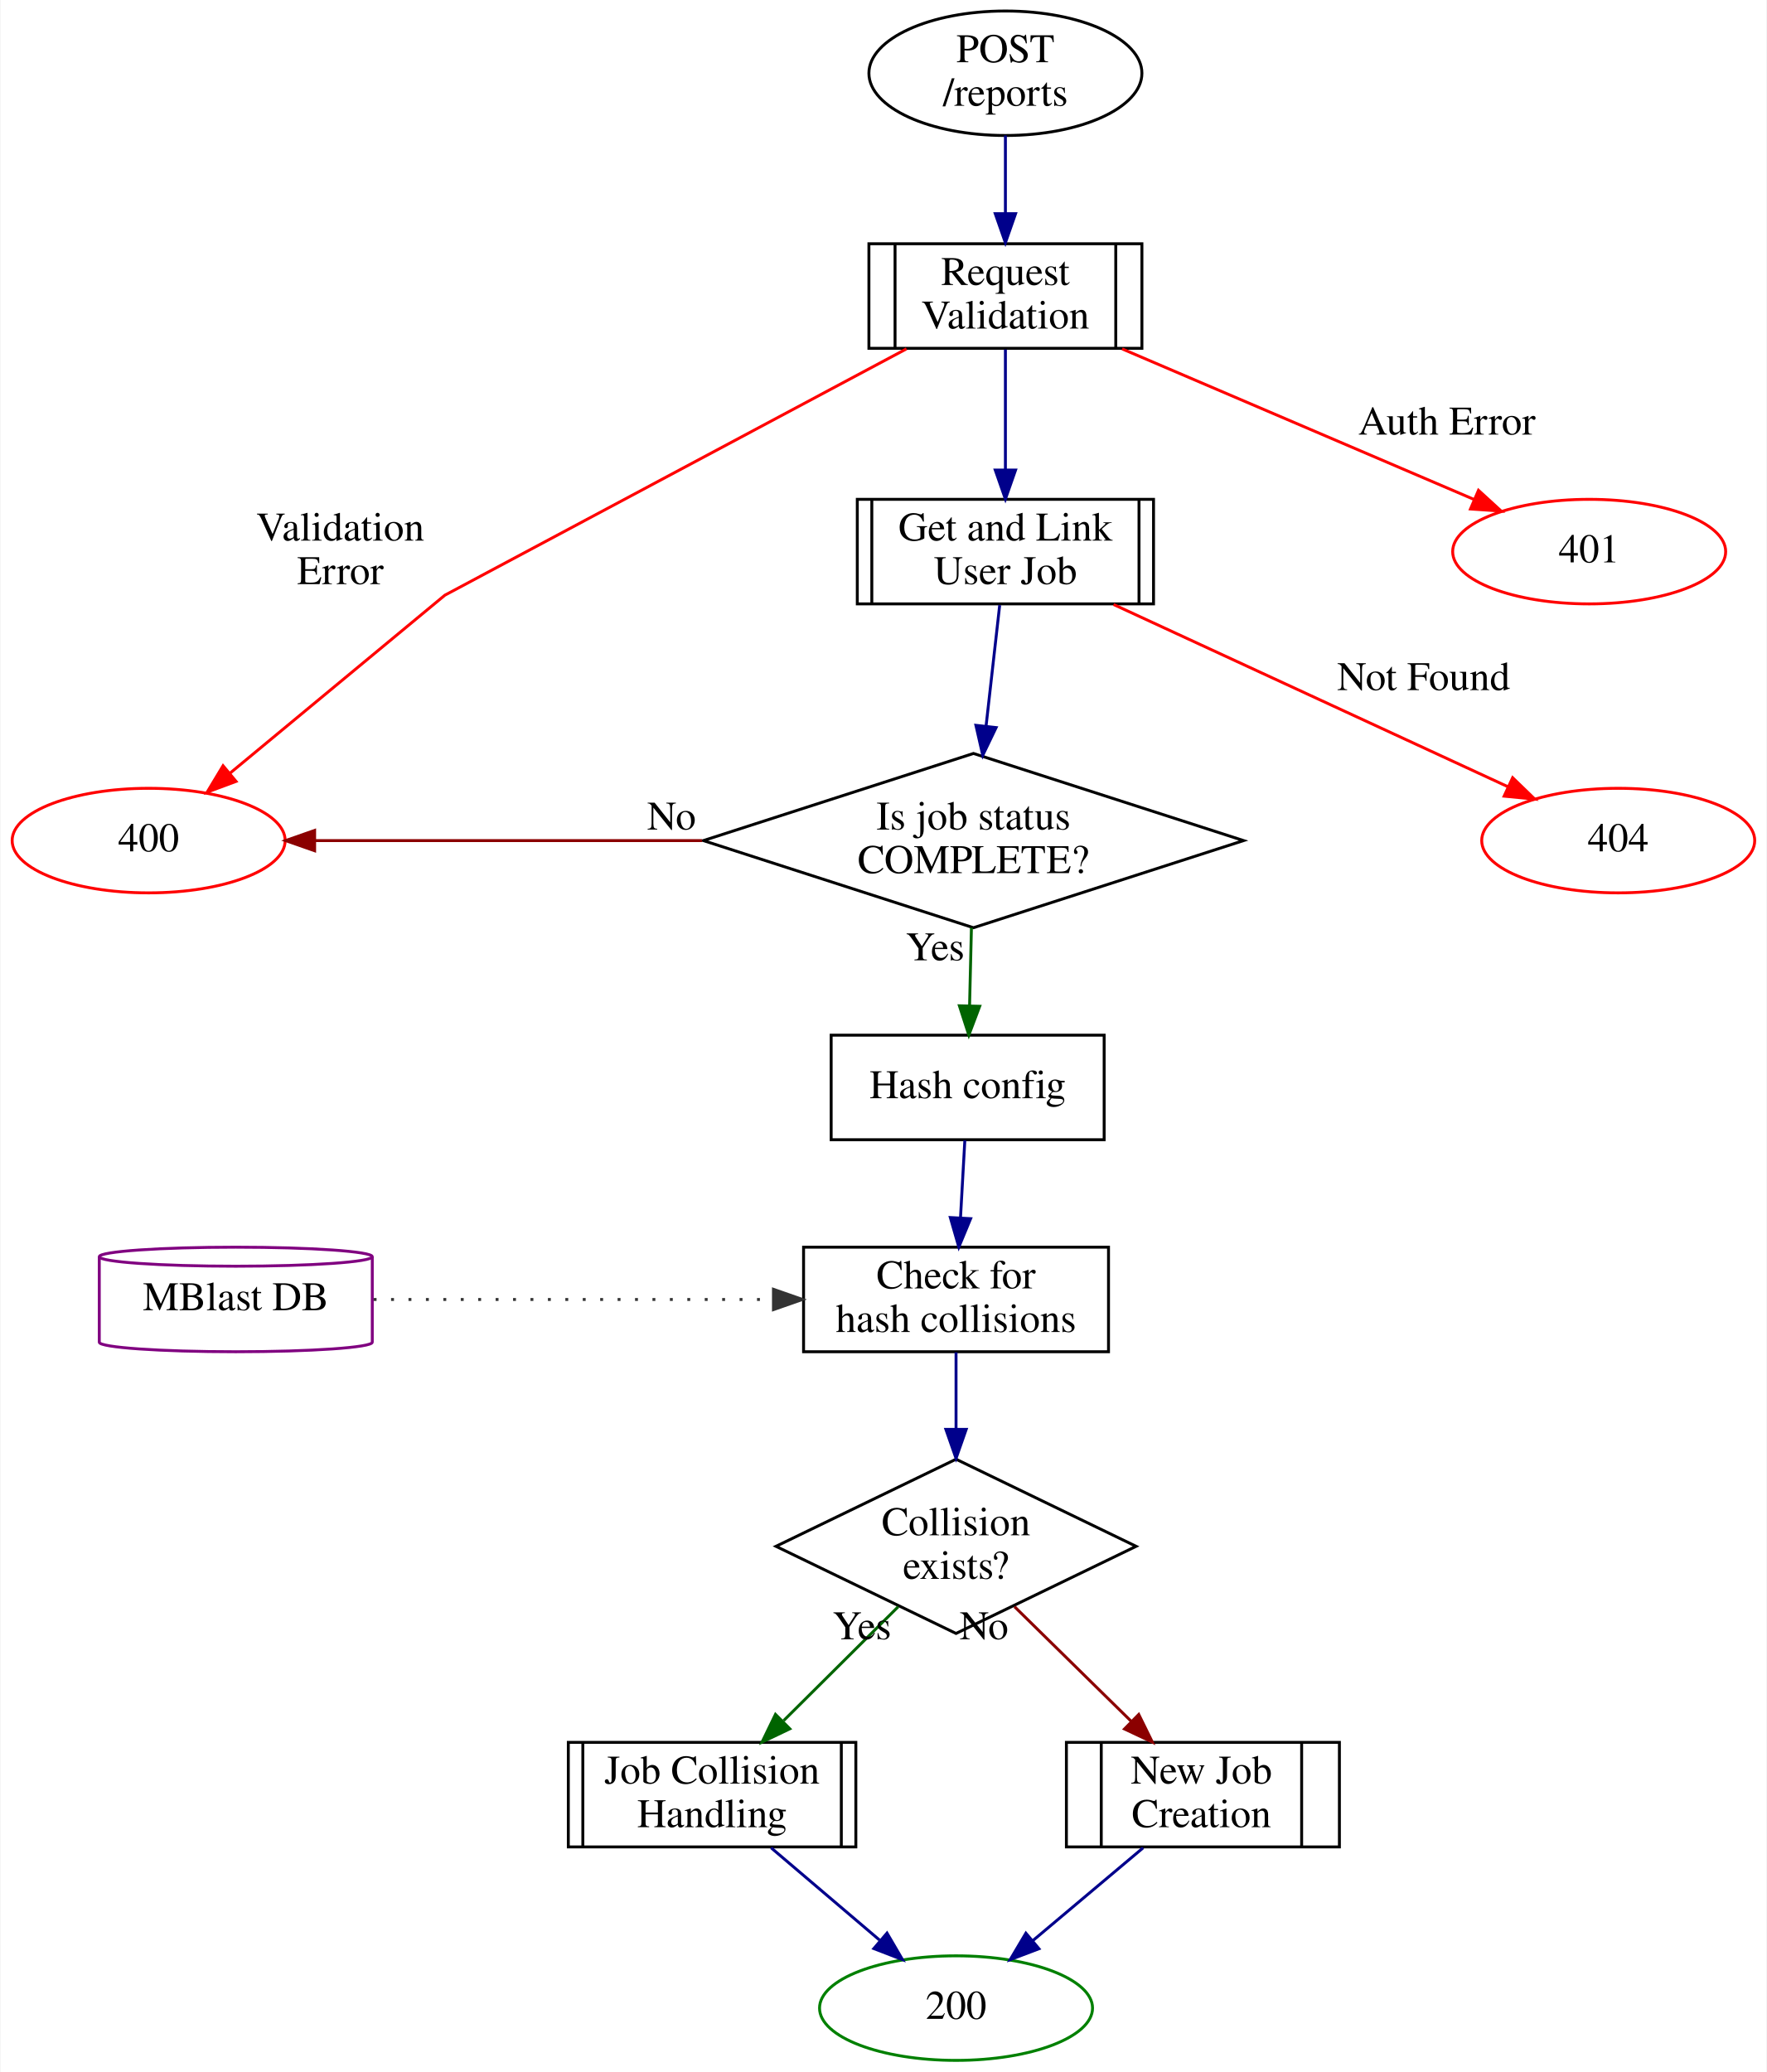
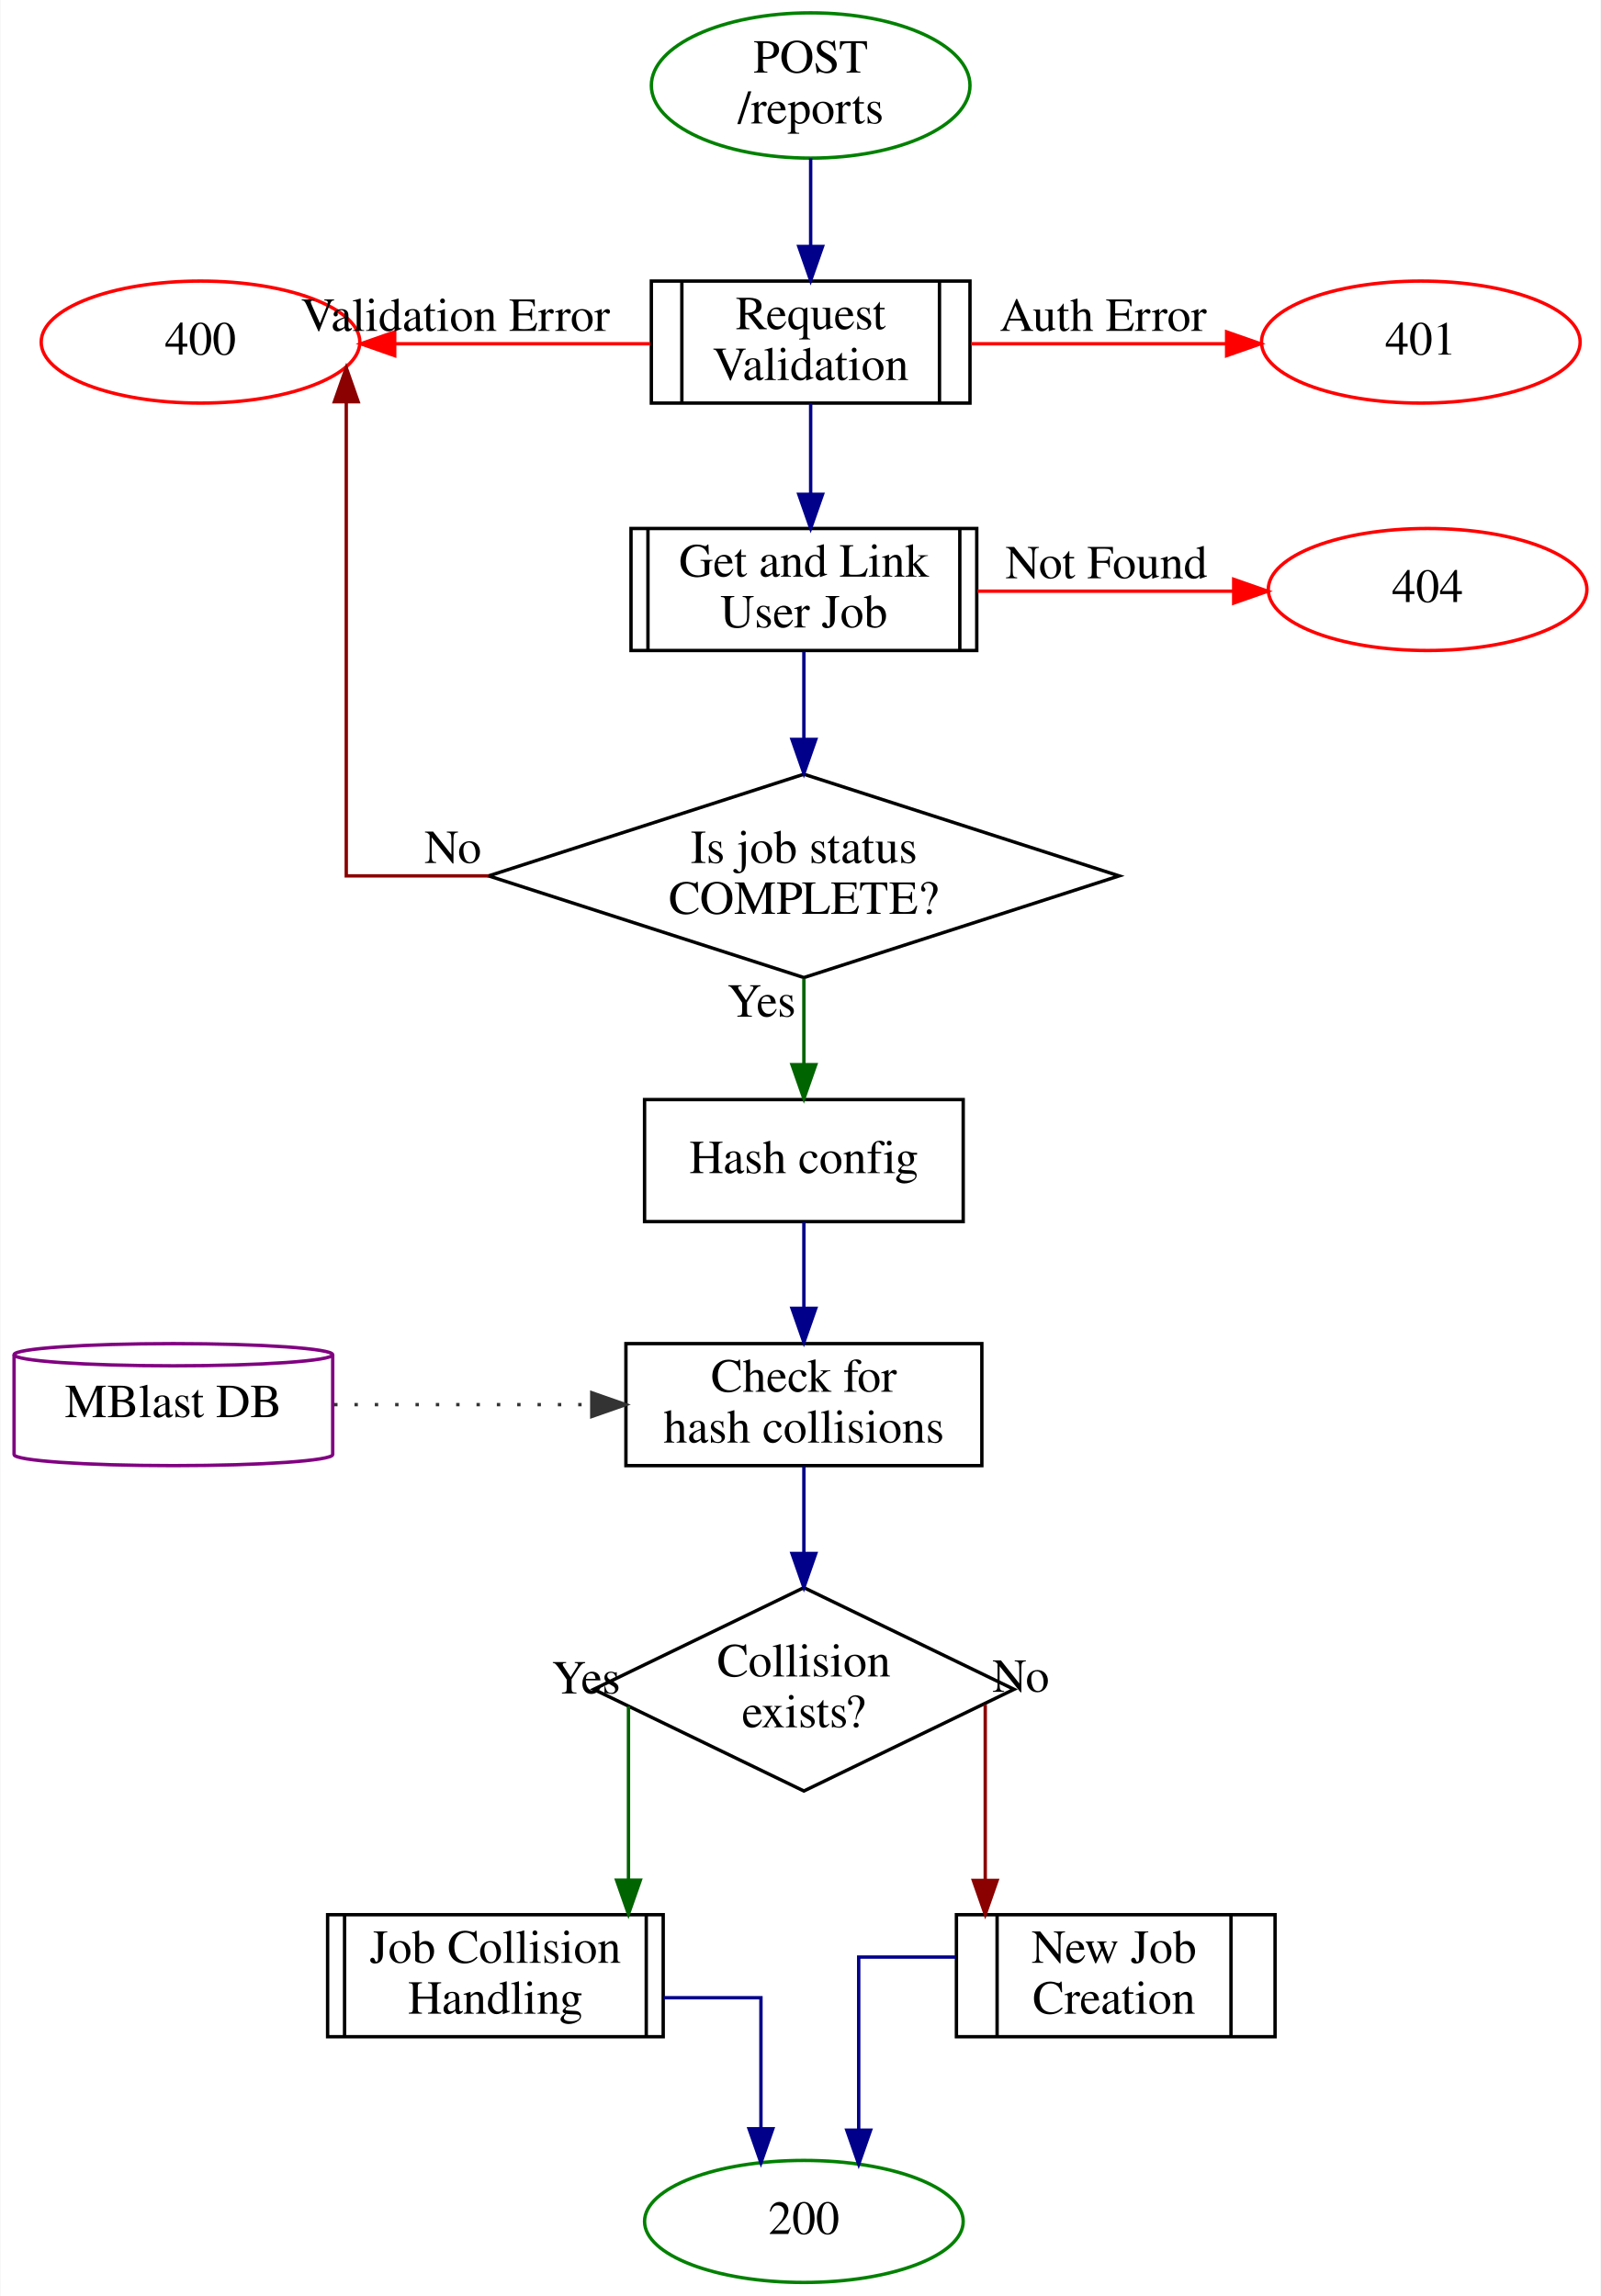
- <svg xmlns="http://www.w3.org/2000/svg" width="608pt" height="713pt" viewBox="0.00 0.00 608.00 713.43">
-   <g id="graph0" class="graph" transform="scale(1 1) rotate(0) translate(4 709.43)">
-     <polygon fill="white" stroke="transparent" points="-4,4 -4,-709.43 604,-709.43 604,4 -4,4" />
+ <svg xmlns="http://www.w3.org/2000/svg" width="472pt" height="677pt" viewBox="0.00 0.00 472.00 677.43">
+   <g id="graph0" class="graph" transform="scale(1 1) rotate(0) translate(4 673.43)">
+     <polygon fill="white" stroke="transparent" points="-4,4 -4,-673.43 468,-673.43 468,4 -4,4" />
    <g id="node1" class="node">
-       <ellipse fill="none" stroke="black" cx="342" cy="-684.21" rx="47" ry="21.43" />
-       <text text-anchor="middle" x="342" y="-688.01" font-family="Times,serif" font-size="14.00">POST</text>
-       <text text-anchor="middle" x="342" y="-673.01" font-family="Times,serif" font-size="14.00">/reports</text>
+       <ellipse fill="none" stroke="green" cx="235" cy="-648.21" rx="47" ry="21.43" />
+       <text text-anchor="middle" x="235" y="-652.01" font-family="Times,serif" font-size="14.00">POST</text>
+       <text text-anchor="middle" x="235" y="-637.01" font-family="Times,serif" font-size="14.00">/reports</text>
    </g>
    <g id="node2" class="node">
-       <polygon fill="none" stroke="black" points="295,-589.5 295,-625.5 389,-625.5 389,-589.5 295,-589.5" />
-       <text text-anchor="middle" x="299.5" y="-603.8" font-family="Times,serif" font-size="14.00"> </text>
-       <polyline fill="none" stroke="black" points="304,-589.5 304,-625.5 " />
-       <text text-anchor="middle" x="342" y="-611.3" font-family="Times,serif" font-size="14.00">Request</text>
-       <text text-anchor="middle" x="342" y="-596.3" font-family="Times,serif" font-size="14.00">Validation</text>
-       <polyline fill="none" stroke="black" points="380,-589.5 380,-625.5 " />
-       <text text-anchor="middle" x="384.5" y="-603.8" font-family="Times,serif" font-size="14.00"> </text>
+       <polygon fill="none" stroke="black" points="188,-554.5 188,-590.5 282,-590.5 282,-554.5 188,-554.5" />
+       <text text-anchor="middle" x="192.5" y="-568.8" font-family="Times,serif" font-size="14.00"> </text>
+       <polyline fill="none" stroke="black" points="197,-554.5 197,-590.5 " />
+       <text text-anchor="middle" x="235" y="-576.3" font-family="Times,serif" font-size="14.00">Request</text>
+       <text text-anchor="middle" x="235" y="-561.3" font-family="Times,serif" font-size="14.00">Validation</text>
+       <polyline fill="none" stroke="black" points="273,-554.5 273,-590.5 " />
+       <text text-anchor="middle" x="277.5" y="-568.8" font-family="Times,serif" font-size="14.00"> </text>
    </g>
    <g id="edge1" class="edge">
-       <path fill="none" stroke="darkblue" d="M342,-662.8C342,-654.57 342,-644.94 342,-636.1" />
-       <polygon fill="darkblue" stroke="darkblue" points="345.5,-635.85 342,-625.85 338.5,-635.85 345.5,-635.85" />
+       <path fill="none" stroke="darkblue" d="M235,-626.72C235,-626.72 235,-600.71 235,-600.71" />
+       <polygon fill="darkblue" stroke="darkblue" points="238.5,-600.71 235,-590.71 231.5,-600.71 238.5,-600.71" />
    </g>
+     <g id="node16" class="node">
+ </g>
    <g id="node3" class="node">
-       <polygon fill="none" stroke="black" points="291,-501.5 291,-537.5 393,-537.5 393,-501.5 291,-501.5" />
-       <text text-anchor="middle" x="293.5" y="-515.8" font-family="Times,serif" font-size="14.00"> </text>
-       <polyline fill="none" stroke="black" points="296,-501.5 296,-537.5 " />
-       <text text-anchor="middle" x="342" y="-523.3" font-family="Times,serif" font-size="14.00">Get and Link</text>
-       <text text-anchor="middle" x="342" y="-508.3" font-family="Times,serif" font-size="14.00">User Job</text>
-       <polyline fill="none" stroke="black" points="388,-501.5 388,-537.5 " />
-       <text text-anchor="middle" x="390.5" y="-515.8" font-family="Times,serif" font-size="14.00"> </text>
+       <polygon fill="none" stroke="black" points="182,-481.5 182,-517.5 284,-517.5 284,-481.5 182,-481.5" />
+       <text text-anchor="middle" x="184.5" y="-495.8" font-family="Times,serif" font-size="14.00"> </text>
+       <polyline fill="none" stroke="black" points="187,-481.5 187,-517.5 " />
+       <text text-anchor="middle" x="233" y="-503.3" font-family="Times,serif" font-size="14.00">Get and Link</text>
+       <text text-anchor="middle" x="233" y="-488.3" font-family="Times,serif" font-size="14.00">User Job</text>
+       <polyline fill="none" stroke="black" points="279,-481.5 279,-517.5 " />
+       <text text-anchor="middle" x="281.5" y="-495.8" font-family="Times,serif" font-size="14.00"> </text>
    </g>
    <g id="edge2" class="edge">
-       <path fill="none" stroke="darkblue" d="M342,-589.1C342,-577.25 342,-561.32 342,-547.79" />
-       <polygon fill="darkblue" stroke="darkblue" points="345.5,-547.58 342,-537.58 338.5,-547.58 345.5,-547.58" />
+       <path fill="none" stroke="darkblue" d="M235,-554.46C235,-554.46 235,-527.59 235,-527.59" />
+       <polygon fill="darkblue" stroke="darkblue" points="238.5,-527.59 235,-517.59 231.5,-527.59 238.5,-527.59" />
    </g>
    <g id="node12" class="node">
-       <ellipse fill="none" stroke="red" cx="47" cy="-420" rx="47" ry="18" />
-       <text text-anchor="middle" x="47" y="-416.3" font-family="Times,serif" font-size="14.00">400</text>
+       <ellipse fill="none" stroke="red" cx="55" cy="-572.5" rx="47" ry="18" />
+       <text text-anchor="middle" x="55" y="-568.8" font-family="Times,serif" font-size="14.00">400</text>
    </g>
    <g id="edge3" class="edge">
-       <path fill="none" stroke="red" d="M307.94,-589.32C252.53,-559.75 149,-504.5 149,-504.5 149,-504.5 105.08,-468.11 74.88,-443.1" />
-       <polygon fill="red" stroke="red" points="77.09,-440.38 67.15,-436.69 72.62,-445.77 77.09,-440.38" />
-       <text text-anchor="middle" x="113" y="-523.3" font-family="Times,serif" font-size="14.00">Validation</text>
-       <text text-anchor="middle" x="113" y="-508.3" font-family="Times,serif" font-size="14.00">Error</text>
+       <path fill="none" stroke="red" d="M187.71,-572C187.71,-572 112.29,-572 112.29,-572" />
+       <polygon fill="red" stroke="red" points="112.29,-568.5 102.29,-572 112.29,-575.5 112.29,-568.5" />
+       <text text-anchor="middle" x="130.21" y="-575.8" font-family="Times,serif" font-size="14.00">Validation Error</text>
    </g>
    <g id="node13" class="node">
-       <ellipse fill="none" stroke="red" cx="543" cy="-519.5" rx="47" ry="18" />
-       <text text-anchor="middle" x="543" y="-515.8" font-family="Times,serif" font-size="14.00">401</text>
+       <ellipse fill="none" stroke="red" cx="415" cy="-572.5" rx="47" ry="18" />
+       <text text-anchor="middle" x="415" y="-568.8" font-family="Times,serif" font-size="14.00">401</text>
    </g>
    <g id="edge4" class="edge">
-       <path fill="none" stroke="red" d="M382.19,-589.3C417.38,-574.25 468.21,-552.5 503.26,-537.5" />
-       <polygon fill="red" stroke="red" points="504.89,-540.61 512.7,-533.46 502.13,-534.18 504.89,-540.61" />
-       <text text-anchor="middle" x="494" y="-559.8" font-family="Times,serif" font-size="14.00">Auth Error</text>
+       <path fill="none" stroke="red" d="M282.29,-572C282.29,-572 357.71,-572 357.71,-572" />
+       <polygon fill="red" stroke="red" points="357.71,-575.5 367.71,-572 357.71,-568.5 357.71,-575.5" />
+       <text text-anchor="middle" x="321.29" y="-575.8" font-family="Times,serif" font-size="14.00">Auth Error</text>
    </g>
    <g id="node4" class="node">
-       <polygon fill="none" stroke="black" points="331,-450 238,-420 331,-390 424,-420 331,-450" />
-       <text text-anchor="middle" x="331" y="-423.8" font-family="Times,serif" font-size="14.00">Is job status</text>
-       <text text-anchor="middle" x="331" y="-408.8" font-family="Times,serif" font-size="14.00">COMPLETE?</text>
+       <polygon fill="none" stroke="black" points="233,-445 140,-415 233,-385 326,-415 233,-445" />
+       <text text-anchor="middle" x="233" y="-418.8" font-family="Times,serif" font-size="14.00">Is job status</text>
+       <text text-anchor="middle" x="233" y="-403.8" font-family="Times,serif" font-size="14.00">COMPLETE?</text>
    </g>
    <g id="edge5" class="edge">
-       <path fill="none" stroke="darkblue" d="M340.03,-501.07C338.73,-489.52 336.97,-473.91 335.35,-459.53" />
-       <polygon fill="darkblue" stroke="darkblue" points="338.8,-458.91 334.2,-449.36 331.84,-459.69 338.8,-458.91" />
+       <path fill="none" stroke="darkblue" d="M233,-481.16C233,-481.16 233,-455.26 233,-455.26" />
+       <polygon fill="darkblue" stroke="darkblue" points="236.5,-455.26 233,-445.26 229.5,-455.26 236.5,-455.26" />
    </g>
    <g id="node14" class="node">
-       <ellipse fill="none" stroke="red" cx="553" cy="-420" rx="47" ry="18" />
-       <text text-anchor="middle" x="553" y="-416.3" font-family="Times,serif" font-size="14.00">404</text>
+       <ellipse fill="none" stroke="red" cx="417" cy="-499.5" rx="47" ry="18" />
+       <text text-anchor="middle" x="417" y="-495.8" font-family="Times,serif" font-size="14.00">404</text>
    </g>
    <g id="edge6" class="edge">
-       <path fill="none" stroke="red" d="M379.24,-501.29C417.41,-483.65 476.48,-456.36 514.95,-438.58" />
-       <polygon fill="red" stroke="red" points="516.65,-441.65 524.26,-434.28 513.71,-435.3 516.65,-441.65" />
-       <text text-anchor="middle" x="486" y="-471.8" font-family="Times,serif" font-size="14.00">Not Found</text>
+       <path fill="none" stroke="red" d="M284.25,-499C284.25,-499 359.8,-499 359.8,-499" />
+       <polygon fill="red" stroke="red" points="359.8,-502.5 369.8,-499 359.8,-495.5 359.8,-502.5" />
+       <text text-anchor="middle" x="322.25" y="-502.8" font-family="Times,serif" font-size="14.00">Not Found</text>
    </g>
    <g id="node5" class="node">
-       <polygon fill="none" stroke="black" points="376,-353 282,-353 282,-317 376,-317 376,-353" />
-       <text text-anchor="middle" x="329" y="-331.3" font-family="Times,serif" font-size="14.00">Hash config</text>
+       <polygon fill="none" stroke="black" points="280,-349 186,-349 186,-313 280,-313 280,-349" />
+       <text text-anchor="middle" x="233" y="-327.3" font-family="Times,serif" font-size="14.00">Hash config</text>
    </g>
    <g id="edge7" class="edge">
-       <path fill="none" stroke="darkgreen" d="M330.3,-389.97C330.09,-381.29 329.86,-371.81 329.66,-363.25" />
-       <polygon fill="darkgreen" stroke="darkgreen" points="333.15,-362.95 329.41,-353.03 326.15,-363.12 333.15,-362.95" />
-       <text text-anchor="middle" x="317.8" y="-378.77" font-family="Times,serif" font-size="14.00">Yes</text>
+       <path fill="none" stroke="darkgreen" d="M233,-384.67C233,-384.67 233,-359.3 233,-359.3" />
+       <polygon fill="darkgreen" stroke="darkgreen" points="236.5,-359.3 233,-349.3 229.5,-359.3 236.5,-359.3" />
+       <text text-anchor="middle" x="220.5" y="-373.47" font-family="Times,serif" font-size="14.00">Yes</text>
+     </g>
+     <g id="edge8" class="edge">
+       <path fill="none" stroke="darkred" d="M139.97,-415C116.59,-415 98,-415 98,-415 98,-415 98,-554.9 98,-554.9" />
+       <polygon fill="darkred" stroke="darkred" points="94.5,-554.9 98,-564.9 101.5,-554.9 94.5,-554.9" />
+       <text text-anchor="middle" x="129.47" y="-418.8" font-family="Times,serif" font-size="14.00">No</text>
    </g>
    <g id="node6" class="node">
-       <polygon fill="none" stroke="black" points="377.5,-280 272.5,-280 272.5,-244 377.5,-244 377.5,-280" />
-       <text text-anchor="middle" x="325" y="-265.8" font-family="Times,serif" font-size="14.00">Check for</text>
-       <text text-anchor="middle" x="325" y="-250.8" font-family="Times,serif" font-size="14.00">hash collisions</text>
+       <polygon fill="none" stroke="black" points="285.5,-277 180.5,-277 180.5,-241 285.5,-241 285.5,-277" />
+       <text text-anchor="middle" x="233" y="-262.8" font-family="Times,serif" font-size="14.00">Check for</text>
+       <text text-anchor="middle" x="233" y="-247.8" font-family="Times,serif" font-size="14.00">hash collisions</text>
    </g>
    <g id="edge9" class="edge">
-       <path fill="none" stroke="darkblue" d="M328.03,-316.81C327.58,-308.79 327.03,-299.05 326.53,-290.07" />
-       <polygon fill="darkblue" stroke="darkblue" points="330.02,-289.82 325.96,-280.03 323.03,-290.21 330.02,-289.82" />
+       <path fill="none" stroke="darkblue" d="M233,-312.83C233,-312.83 233,-287.41 233,-287.41" />
+       <polygon fill="darkblue" stroke="darkblue" points="236.5,-287.41 233,-277.41 229.5,-287.41 236.5,-287.41" />
    </g>
    <g id="node7" class="node">
-       <polygon fill="none" stroke="black" points="325,-207 263,-177 325,-147 387,-177 325,-207" />
-       <text text-anchor="middle" x="325" y="-180.8" font-family="Times,serif" font-size="14.00">Collision</text>
-       <text text-anchor="middle" x="325" y="-165.8" font-family="Times,serif" font-size="14.00">exists?</text>
+       <polygon fill="none" stroke="black" points="233,-205 171,-175 233,-145 295,-175 233,-205" />
+       <text text-anchor="middle" x="233" y="-178.8" font-family="Times,serif" font-size="14.00">Collision</text>
+       <text text-anchor="middle" x="233" y="-163.8" font-family="Times,serif" font-size="14.00">exists?</text>
    </g>
    <g id="edge11" class="edge">
-       <path fill="none" stroke="darkblue" d="M325,-243.8C325,-236.14 325,-226.78 325,-217.55" />
-       <polygon fill="darkblue" stroke="darkblue" points="328.5,-217.27 325,-207.27 321.5,-217.27 328.5,-217.27" />
+       <path fill="none" stroke="darkblue" d="M233,-240.77C233,-240.77 233,-215.08 233,-215.08" />
+       <polygon fill="darkblue" stroke="darkblue" points="236.5,-215.08 233,-205.08 229.5,-215.08 236.5,-215.08" />
    </g>
    <g id="node8" class="node">
-       <polygon fill="none" stroke="black" points="191.5,-73.5 191.5,-109.5 290.5,-109.5 290.5,-73.5 191.5,-73.5" />
-       <text text-anchor="middle" x="194" y="-87.8" font-family="Times,serif" font-size="14.00"> </text>
-       <polyline fill="none" stroke="black" points="196.5,-73.5 196.5,-109.5 " />
-       <text text-anchor="middle" x="241" y="-95.3" font-family="Times,serif" font-size="14.00">Job Collision</text>
-       <text text-anchor="middle" x="241" y="-80.3" font-family="Times,serif" font-size="14.00">Handling</text>
-       <polyline fill="none" stroke="black" points="285.5,-73.5 285.5,-109.5 " />
-       <text text-anchor="middle" x="288" y="-87.8" font-family="Times,serif" font-size="14.00"> </text>
+       <polygon fill="none" stroke="black" points="92.5,-72.5 92.5,-108.5 191.5,-108.5 191.5,-72.5 92.5,-72.5" />
+       <text text-anchor="middle" x="95" y="-86.8" font-family="Times,serif" font-size="14.00"> </text>
+       <polyline fill="none" stroke="black" points="97.5,-72.5 97.5,-108.5 " />
+       <text text-anchor="middle" x="142" y="-94.3" font-family="Times,serif" font-size="14.00">Job Collision</text>
+       <text text-anchor="middle" x="142" y="-79.3" font-family="Times,serif" font-size="14.00">Handling</text>
+       <polyline fill="none" stroke="black" points="186.5,-72.5 186.5,-108.5 " />
+       <text text-anchor="middle" x="189" y="-86.8" font-family="Times,serif" font-size="14.00"> </text>
    </g>
    <g id="edge12" class="edge">
-       <path fill="none" stroke="darkgreen" d="M305.09,-156.21C293.28,-144.47 278.21,-129.49 265.65,-117" />
-       <polygon fill="darkgreen" stroke="darkgreen" points="267.77,-114.17 258.21,-109.6 262.83,-119.14 267.77,-114.17" />
-       <text text-anchor="middle" x="292.59" y="-145.01" font-family="Times,serif" font-size="14.00">Yes</text>
+       <path fill="none" stroke="darkgreen" d="M181.25,-169.97C181.25,-169.97 181.25,-118.69 181.25,-118.69" />
+       <polygon fill="darkgreen" stroke="darkgreen" points="184.75,-118.69 181.25,-108.69 177.75,-118.69 184.75,-118.69" />
+       <text text-anchor="middle" x="168.75" y="-173.77" font-family="Times,serif" font-size="14.00">Yes</text>
    </g>
    <g id="node9" class="node">
-       <polygon fill="none" stroke="black" points="363,-73.5 363,-109.5 457,-109.5 457,-73.5 363,-73.5" />
-       <text text-anchor="middle" x="369" y="-87.8" font-family="Times,serif" font-size="14.00"> </text>
-       <polyline fill="none" stroke="black" points="375,-73.5 375,-109.5 " />
-       <text text-anchor="middle" x="409.5" y="-95.3" font-family="Times,serif" font-size="14.00">New Job</text>
-       <text text-anchor="middle" x="409.5" y="-80.3" font-family="Times,serif" font-size="14.00">Creation</text>
-       <polyline fill="none" stroke="black" points="444,-73.5 444,-109.5 " />
-       <text text-anchor="middle" x="450.5" y="-87.8" font-family="Times,serif" font-size="14.00"> </text>
+       <polygon fill="none" stroke="black" points="278,-72.5 278,-108.5 372,-108.5 372,-72.5 278,-72.5" />
+       <text text-anchor="middle" x="284" y="-86.8" font-family="Times,serif" font-size="14.00"> </text>
+       <polyline fill="none" stroke="black" points="290,-72.5 290,-108.5 " />
+       <text text-anchor="middle" x="324.5" y="-94.3" font-family="Times,serif" font-size="14.00">New Job</text>
+       <text text-anchor="middle" x="324.5" y="-79.3" font-family="Times,serif" font-size="14.00">Creation</text>
+       <polyline fill="none" stroke="black" points="359,-72.5 359,-108.5 " />
+       <text text-anchor="middle" x="365.5" y="-86.8" font-family="Times,serif" font-size="14.00"> </text>
    </g>
    <g id="edge13" class="edge">
-       <path fill="none" stroke="darkred" d="M345.14,-156.21C357.21,-144.36 372.64,-129.21 385.42,-116.65" />
-       <polygon fill="darkred" stroke="darkred" points="387.91,-119.11 392.59,-109.6 383,-114.11 387.91,-119.11" />
-       <text text-anchor="middle" x="334.64" y="-145.01" font-family="Times,serif" font-size="14.00">No</text>
+       <path fill="none" stroke="darkred" d="M286.5,-170.46C286.5,-170.46 286.5,-118.62 286.5,-118.62" />
+       <polygon fill="darkred" stroke="darkred" points="290,-118.62 286.5,-108.62 283,-118.62 290,-118.62" />
+       <text text-anchor="middle" x="297" y="-174.26" font-family="Times,serif" font-size="14.00">No</text>
    </g>
    <g id="node11" class="node">
-       <ellipse fill="none" stroke="green" cx="325" cy="-18" rx="47" ry="18" />
-       <text text-anchor="middle" x="325" y="-14.3" font-family="Times,serif" font-size="14.00">200</text>
+       <ellipse fill="none" stroke="green" cx="233" cy="-18" rx="47" ry="18" />
+       <text text-anchor="middle" x="233" y="-14.3" font-family="Times,serif" font-size="14.00">200</text>
    </g>
    <g id="edge14" class="edge">
-       <path fill="none" stroke="darkblue" d="M261.33,-73.19C272.54,-63.66 286.57,-51.71 298.62,-41.46" />
-       <polygon fill="darkblue" stroke="darkblue" points="301.23,-43.83 306.57,-34.69 296.69,-38.5 301.23,-43.83" />
+       <path fill="none" stroke="darkblue" d="M191.61,-84C207.16,-84 220.33,-84 220.33,-84 220.33,-84 220.33,-45.34 220.33,-45.34" />
+       <polygon fill="darkblue" stroke="darkblue" points="223.83,-45.34 220.33,-35.34 216.83,-45.34 223.83,-45.34" />
    </g>
    <g id="edge15" class="edge">
-       <path fill="none" stroke="darkblue" d="M389.42,-73.19C377.98,-63.56 363.61,-51.48 351.35,-41.16" />
-       <polygon fill="darkblue" stroke="darkblue" points="353.55,-38.44 343.65,-34.69 349.05,-43.8 353.55,-38.44" />
+       <path fill="none" stroke="darkblue" d="M277.84,-96C262.41,-96 249.17,-96 249.17,-96 249.17,-96 249.17,-44.92 249.17,-44.92" />
+       <polygon fill="darkblue" stroke="darkblue" points="252.67,-44.92 249.17,-34.92 245.67,-44.92 252.67,-44.92" />
    </g>
    <g id="node10" class="node">
-       <path fill="none" stroke="purple" d="M124,-276.73C124,-278.53 102.93,-280 77,-280 51.07,-280 30,-278.53 30,-276.73 30,-276.73 30,-247.27 30,-247.27 30,-245.47 51.07,-244 77,-244 102.93,-244 124,-245.47 124,-247.27 124,-247.27 124,-276.73 124,-276.73" />
-       <path fill="none" stroke="purple" d="M124,-276.73C124,-274.92 102.93,-273.45 77,-273.45 51.07,-273.45 30,-274.92 30,-276.73" />
-       <text text-anchor="middle" x="77" y="-258.3" font-family="Times,serif" font-size="14.00">MBlast DB</text>
+       <path fill="none" stroke="purple" d="M94,-273.73C94,-275.53 72.93,-277 47,-277 21.07,-277 0,-275.53 0,-273.73 0,-273.73 0,-244.27 0,-244.27 0,-242.47 21.07,-241 47,-241 72.93,-241 94,-242.47 94,-244.27 94,-244.27 94,-273.73 94,-273.73" />
+       <path fill="none" stroke="purple" d="M94,-273.73C94,-271.92 72.93,-270.45 47,-270.45 21.07,-270.45 0,-271.92 0,-273.73" />
+       <text text-anchor="middle" x="47" y="-255.3" font-family="Times,serif" font-size="14.00">MBlast DB</text>
    </g>
    <g id="edge10" class="edge">
-       <path fill="none" stroke="#333333" stroke-dasharray="1,5" d="M124.47,-262C170.32,-262 216.18,-262 262.03,-262" />
-       <polygon fill="#333333" stroke="#333333" points="262.13,-265.5 272.13,-262 262.13,-258.5 262.13,-265.5" />
+       <path fill="none" stroke="#333333" stroke-dasharray="1,5" d="M94.42,-259C94.42,-259 170.43,-259 170.43,-259" />
+       <polygon fill="#333333" stroke="#333333" points="170.43,-262.5 180.43,-259 170.43,-255.5 170.43,-262.5" />
    </g>
-     <g id="edge8" class="edge">
-       <path fill="none" stroke="darkred" d="M104.23,-420C148.67,-420 193.11,-420 237.55,-420" />
-       <polygon fill="darkred" stroke="darkred" points="104.15,-416.5 94.15,-420 104.15,-423.5 104.15,-416.5" />
-       <text text-anchor="middle" x="227.05" y="-423.8" font-family="Times,serif" font-size="14.00">No</text>
-     </g>
+     <g id="node15" class="node">
+ </g>
  </g>
</svg>
